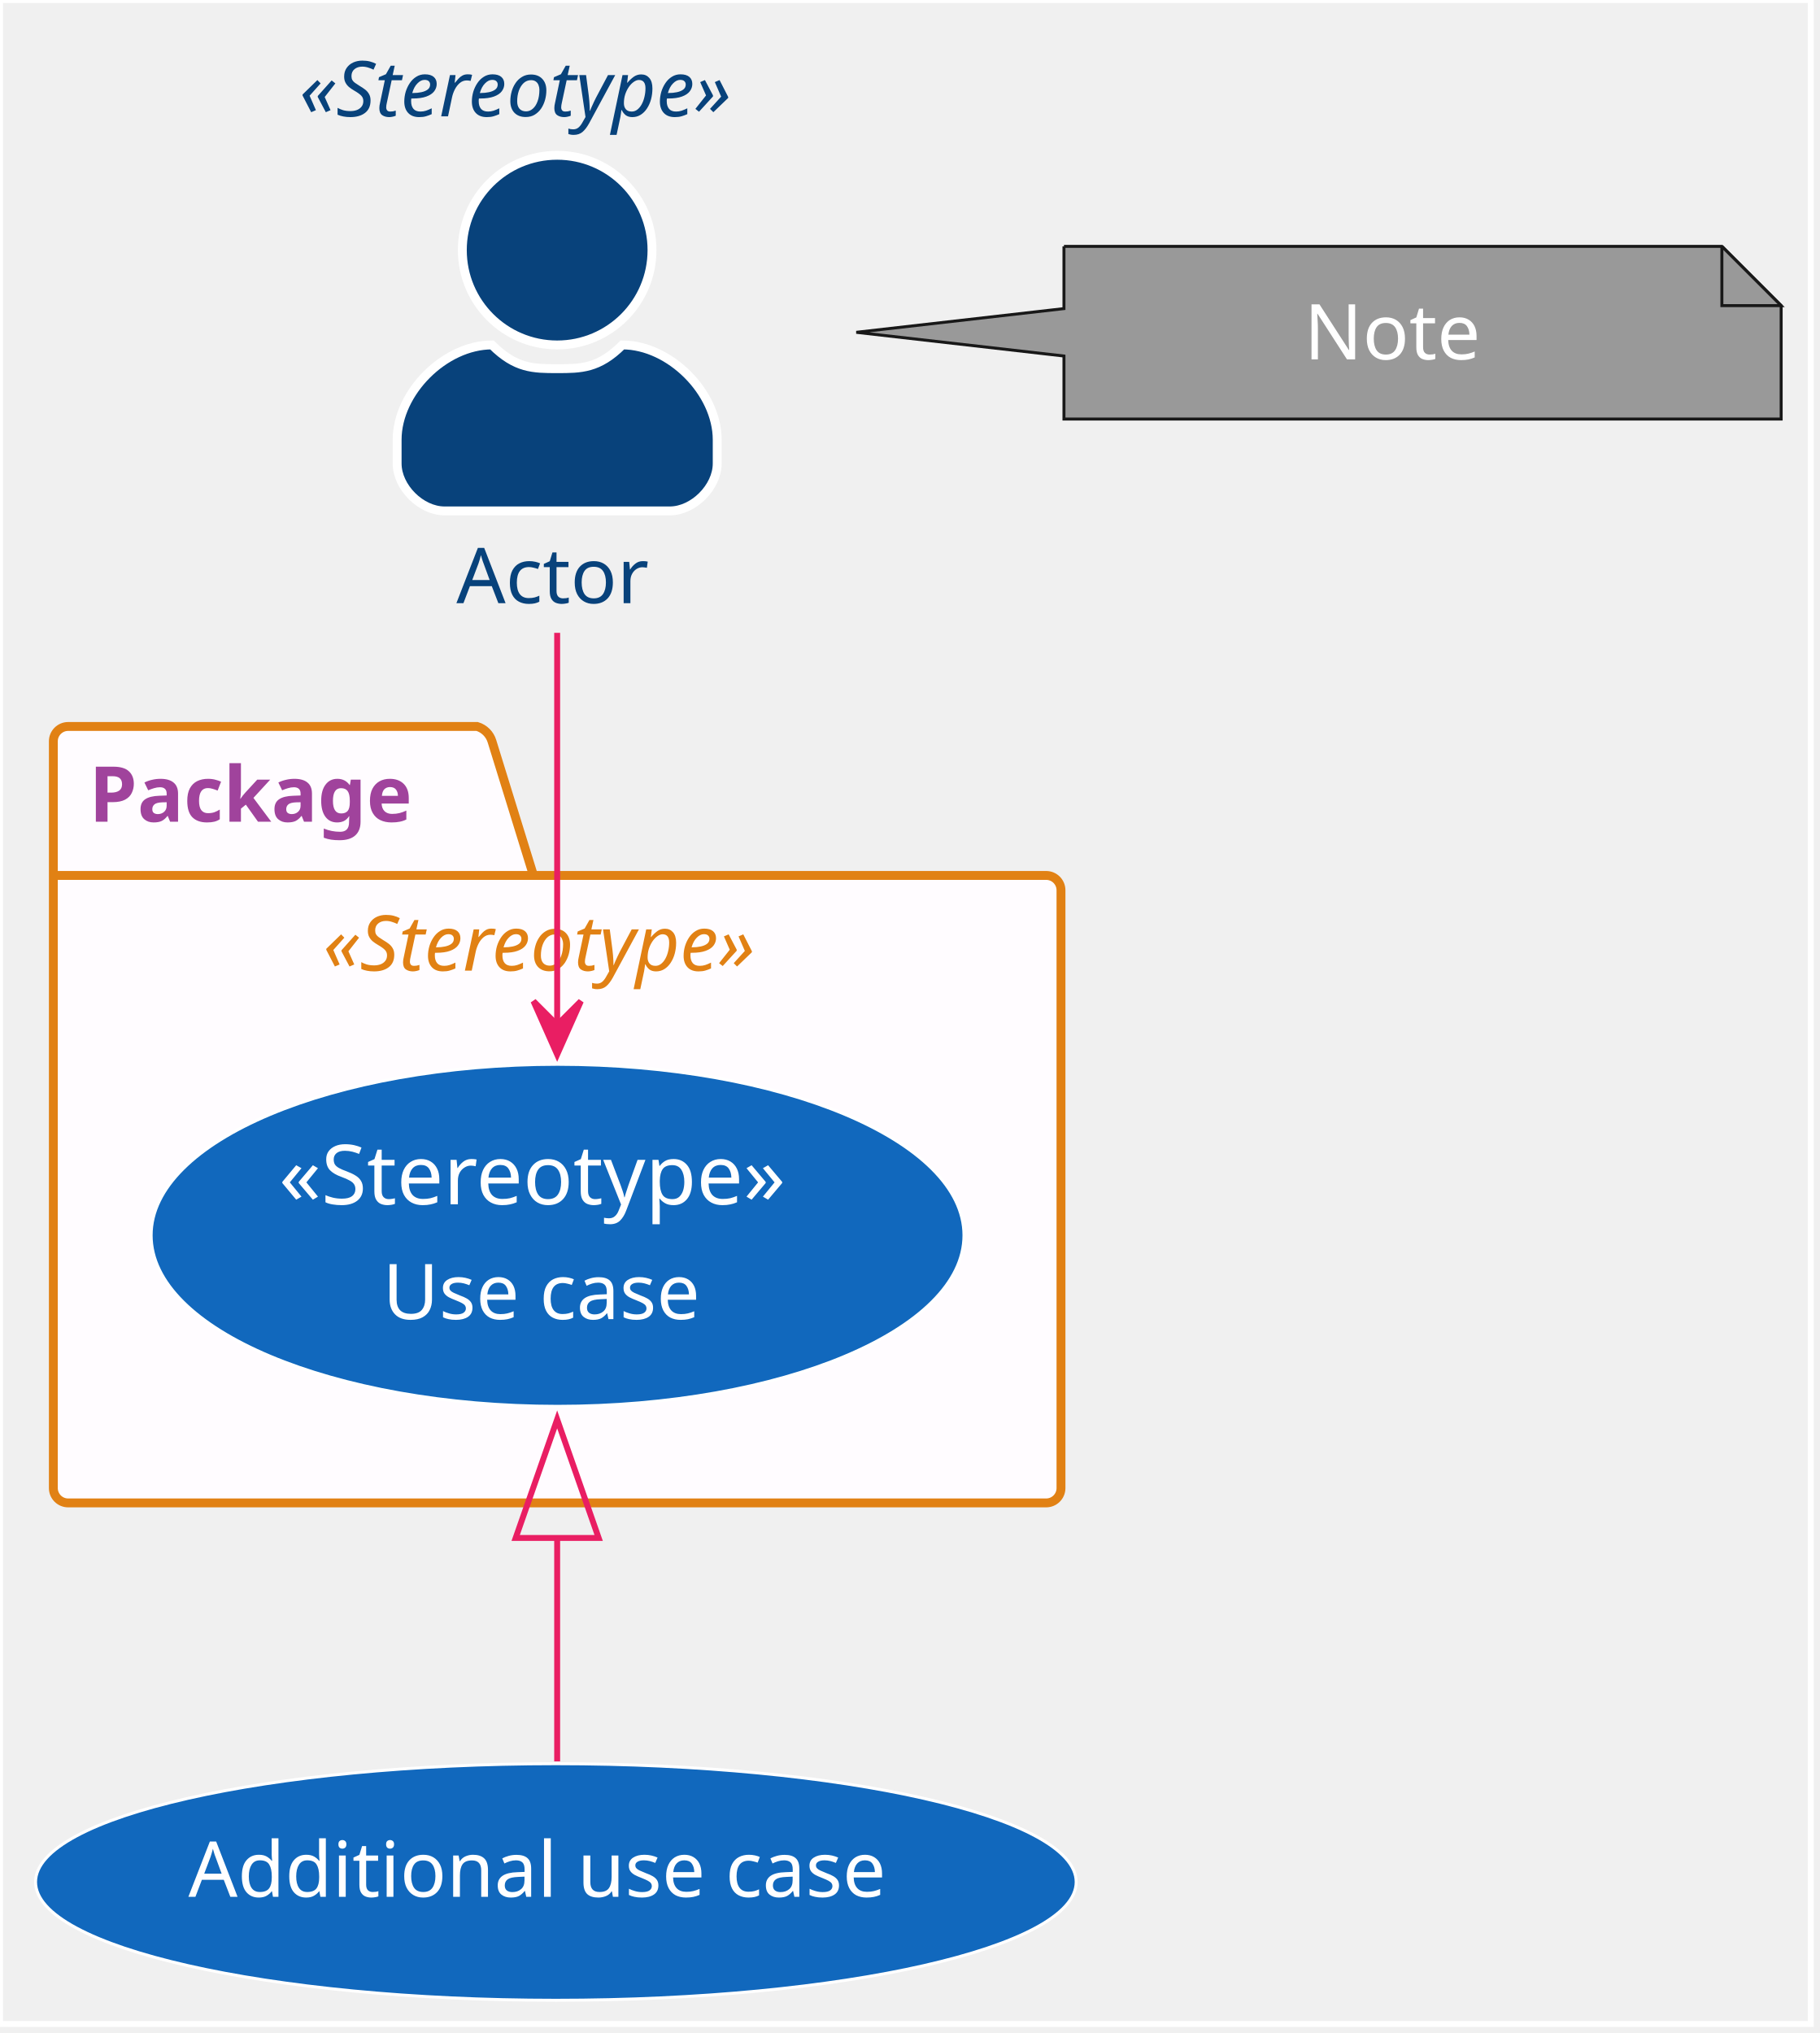
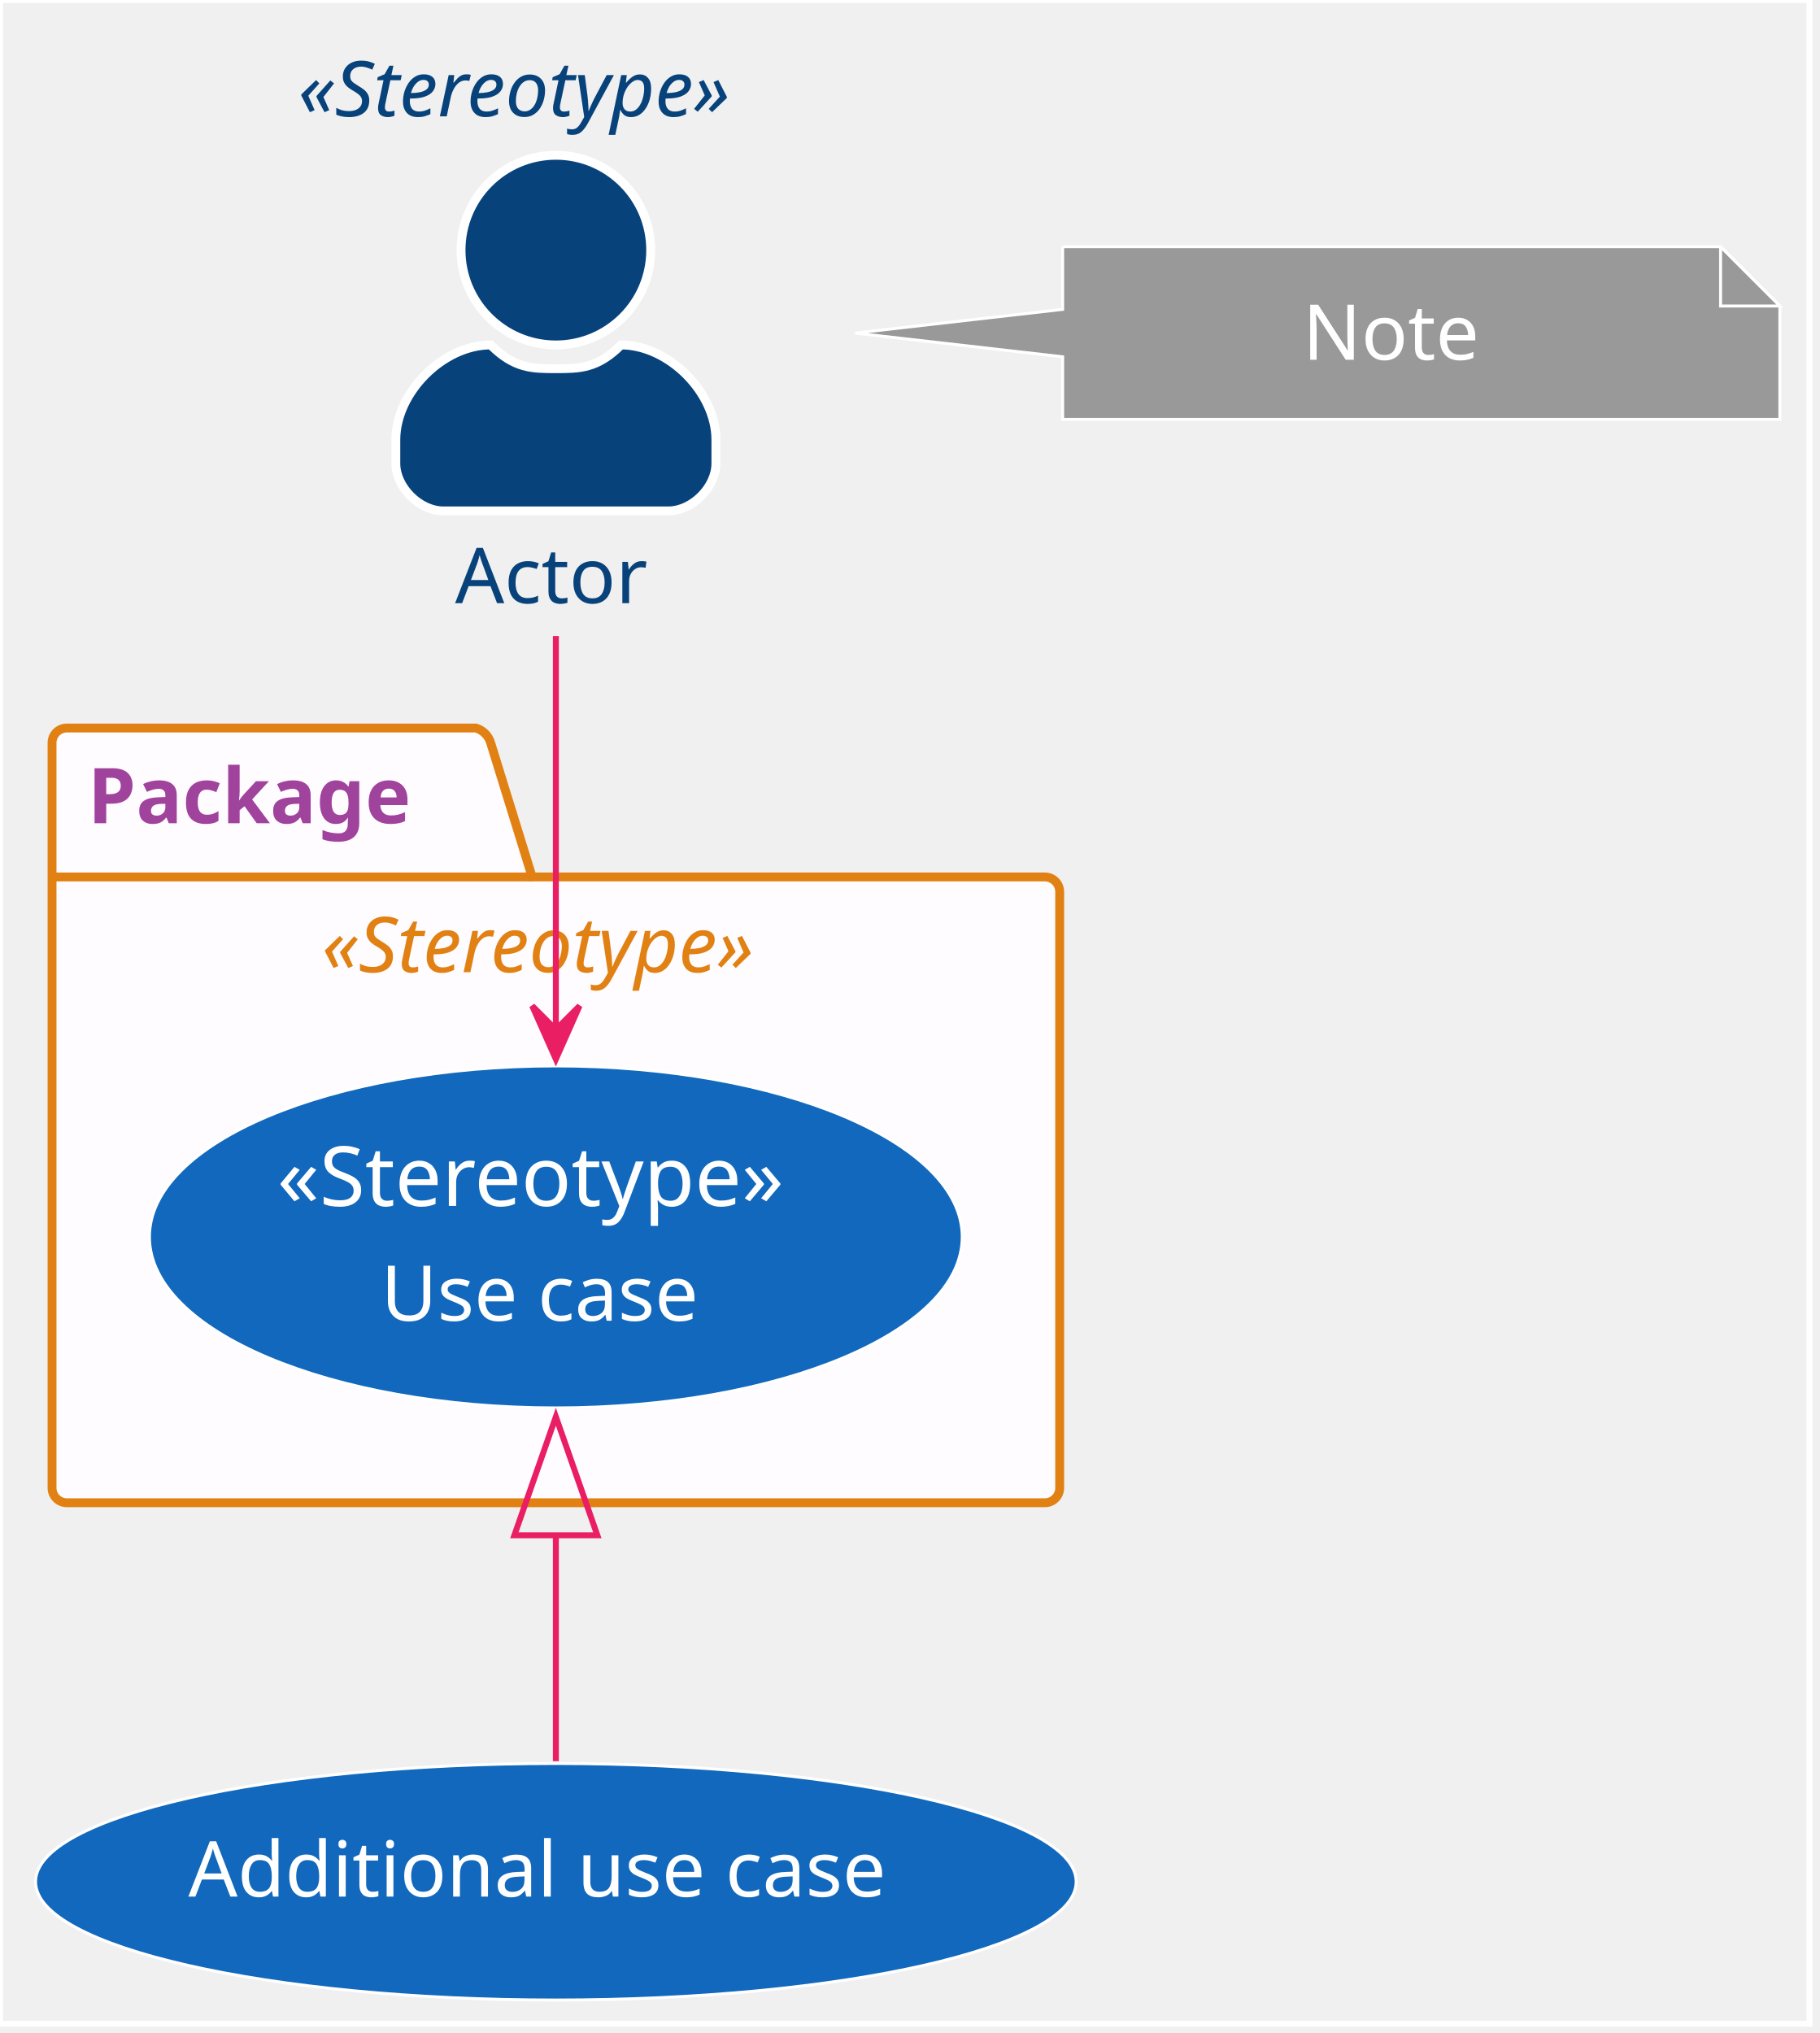
<svg xmlns="http://www.w3.org/2000/svg" contentStyleType="text/css" height="343px" preserveAspectRatio="none" style="width:307px;height:343px;" version="1.1" viewBox="0 0 307 343" width="307px" zoomAndPan="magnify">
  <defs />
  <g>
-     <rect fill="none" height="341.478" style="stroke:#FFFFFF;stroke-width:1.0;" width="305.5" x="0" y="0" />
+     <rect fill="none" height="341.438" style="stroke:#FFFFFF;stroke-width:1.0;" width="305.28" x="0" y="0" />
    <g id="cluster_Package">
-       <path d="M11.5,122.566 L80.5,122.566 A3.75,3.75 0 0 1 83,125.066 L90,147.699 L176.5,147.699 A2.5,2.5 0 0 1 179,150.199 L179,251.066 A2.5,2.5 0 0 1 176.5,253.566 L11.5,253.566 A2.5,2.5 0 0 1 9,251.066 L9,125.066 A2.5,2.5 0 0 1 11.5,122.566 " fill="#FFFCFF" style="stroke:#E18114;stroke-width:1.5;" />
-       <line style="stroke:#E18114;stroke-width:1.5;" x1="9" x2="90" y1="147.699" y2="147.699" />
-       <text fill="#A0439C" font-family="sans-serif" font-size="13" font-weight="bold" lengthAdjust="spacing" textLength="64" x="15" y="138.633">Package</text>
-       <text fill="#E18114" font-family="sans-serif" font-size="13" font-style="italic" lengthAdjust="spacing" textLength="87" x="54.5" y="163.766">«Stereotype»</text>
+       <path d="M11.28,122.826 L80.28,122.826 A3.75,3.75 0 0 1 82.78,125.326 L89.78,147.959 L176.28,147.959 A2.5,2.5 0 0 1 178.78,150.459 L178.78,251.036 A2.5,2.5 0 0 1 176.28,253.536 L11.28,253.536 A2.5,2.5 0 0 1 8.78,251.036 L8.78,125.326 A2.5,2.5 0 0 1 11.28,122.826 " fill="#FFFCFF" style="stroke:#E18114;stroke-width:1.5;" />
+       <line style="stroke:#E18114;stroke-width:1.5;" x1="8.78" x2="89.78" y1="147.959" y2="147.959" />
+       <text fill="#A0439C" font-family="sans-serif" font-size="13" font-weight="bold" lengthAdjust="spacing" textLength="64" x="14.78" y="138.893">Package</text>
+       <text fill="#E18114" font-family="sans-serif" font-size="13" font-style="italic" lengthAdjust="spacing" textLength="87" x="54.28" y="164.026">«Stereotype»</text>
    </g>
    <g id="elem_UseCase">
-       <ellipse cx="94.065" cy="208.418" fill="#1168BD" rx="68.565" ry="28.852" style="stroke:#FFFFFF;stroke-width:0.5;" />
-       <text fill="#FFFFFF" font-family="sans-serif" font-size="14" lengthAdjust="spacing" textLength="94" x="47.065" y="203.19">«Stereotype»</text>
-       <text fill="#FFFFFF" font-family="sans-serif" font-size="13" lengthAdjust="spacing" textLength="59" x="64.565" y="222.559">Use case</text>
+       <ellipse cx="93.775" cy="208.688" fill="#1168BD" rx="68.565" ry="28.852" style="stroke:#FFFFFF;stroke-width:0.5;" />
+       <text fill="#FFFFFF" font-family="sans-serif" font-size="14" lengthAdjust="spacing" textLength="94" x="46.775" y="203.46">«Stereotype»</text>
+       <text fill="#FFFFFF" font-family="sans-serif" font-size="13" lengthAdjust="spacing" textLength="59" x="64.275" y="222.829">Use case</text>
    </g>
    <g id="elem_Actor">
-       <ellipse cx="94" cy="42.199" fill="#08427B" rx="16" ry="16" style="stroke:#FFFFFF;stroke-width:1.5;" />
-       <path d="M94,62.199 C98,62.199 101,62.199 105,58.199 C113,58.199 121,66.199 121,74.199 L121,78.199 C121,82.199 117,86.199 113,86.199 L75,86.199 C71,86.199 67,82.199 67,78.199 L67,74.199 C67,66.199 75,58.199 83,58.199 C87,62.199 90,62.199 94,62.199 " fill="#08427B" style="stroke:#FFFFFF;stroke-width:1.5;" />
-       <text fill="#08427B" font-family="sans-serif" font-size="13" lengthAdjust="spacing" textLength="34" x="77" y="101.766">Actor</text>
-       <text fill="#08427B" font-family="sans-serif" font-size="13" font-style="italic" lengthAdjust="spacing" textLength="87" x="50.5" y="19.633">«Stereotype»</text>
+       <ellipse cx="93.78" cy="42.199" fill="#08427B" rx="16" ry="16" style="stroke:#FFFFFF;stroke-width:1.5;" />
+       <path d="M93.78,62.199 C97.78,62.199 100.78,62.199 104.78,58.199 C112.78,58.199 120.78,66.199 120.78,74.199 L120.78,78.199 C120.78,82.199 116.78,86.199 112.78,86.199 L74.78,86.199 C70.78,86.199 66.78,82.199 66.78,78.199 L66.78,74.199 C66.78,66.199 74.78,58.199 82.78,58.199 C86.78,62.199 89.78,62.199 93.78,62.199 " fill="#08427B" style="stroke:#FFFFFF;stroke-width:1.5;" />
+       <text fill="#08427B" font-family="sans-serif" font-size="13" lengthAdjust="spacing" textLength="34" x="76.78" y="101.766">Actor</text>
+       <text fill="#08427B" font-family="sans-serif" font-size="13" font-style="italic" lengthAdjust="spacing" textLength="87" x="50.28" y="19.633">«Stereotype»</text>
    </g>
    <g id="elem_GMN3">
-       <path d="M179.5,41.566 L179.5,52.066 L144.47,56.066 L179.5,60.066 L179.5,70.699 A0,0 0 0 0 179.5,70.699 L300.5,70.699 A0,0 0 0 0 300.5,70.699 L300.5,51.566 L290.5,41.566 L179.5,41.566 A0,0 0 0 0 179.5,41.566 " fill="#999999" style="stroke:#181818;stroke-width:0.5;" />
-       <path d="M290.5,41.566 L290.5,51.566 L300.5,51.566 L290.5,41.566 " fill="#999999" style="stroke:#181818;stroke-width:0.5;" />
-       <text fill="#FFFFFF" font-family="sans-serif" font-size="13" lengthAdjust="spacing" textLength="31" x="220" y="60.633">Note</text>
+       <path d="M179.28,41.626 L179.28,52.196 L144.25,56.196 L179.28,60.196 L179.28,70.759 A0,0 0 0 0 179.28,70.759 L300.28,70.759 A0,0 0 0 0 300.28,70.759 L300.28,51.626 L290.28,41.626 L179.28,41.626 A0,0 0 0 0 179.28,41.626 " fill="#999999" style="stroke:#FFFFFF;stroke-width:0.5;" />
+       <path d="M290.28,41.626 L290.28,51.626 L300.28,51.626 L290.28,41.626 " fill="#999999" style="stroke:#FFFFFF;stroke-width:0.5;" />
+       <text fill="#FFFFFF" font-family="sans-serif" font-size="13" lengthAdjust="spacing" textLength="31" x="219.78" y="60.693">Note</text>
    </g>
    <g id="elem_UseCase2">
-       <ellipse cx="93.781" cy="317.522" fill="#1168BD" rx="87.781" ry="19.956" style="stroke:#FFFFFF;stroke-width:0.5;" />
-       <text fill="#FFFFFF" font-family="sans-serif" font-size="13" lengthAdjust="spacing" textLength="124" x="31.782" y="320.023">Additional use case</text>
+       <ellipse cx="93.781" cy="317.482" fill="#1168BD" rx="87.781" ry="19.956" style="stroke:#FFFFFF;stroke-width:0.5;" />
+       <text fill="#FFFFFF" font-family="sans-serif" font-size="13" lengthAdjust="spacing" textLength="124" x="31.782" y="319.983">Additional use case</text>
    </g>
    <g id="link_Actor_UseCase">
-       <path d="M94,106.766 C94,128.456 94,153.366 94,172.996 " fill="none" id="Actor-to-UseCase" style="stroke:#E91E63;stroke-width:1.0;" />
-       <polygon fill="#E91E63" points="94,177.916,98,168.916,94,172.916,90,168.916,94,177.916" style="stroke:#E91E63;stroke-width:1.0;" />
+       <path d="M93.78,107.306 C93.78,129.156 93.78,154.206 93.78,173.806 " fill="none" id="Actor-to-UseCase" style="stroke:#E91E63;stroke-width:1.0;" />
+       <polygon fill="#E91E63" points="93.78,178.706,97.78,169.706,93.78,173.706,89.78,169.706,93.78,178.706" style="stroke:#E91E63;stroke-width:1.0;" />
    </g>
    <g id="link_UseCase_UseCase2">
-       <path d="M94,259.086 C94,272.606 94,286.456 94,297.176 " fill="none" id="UseCase-backto-UseCase2" style="stroke:#E91E63;stroke-width:1.0;" />
-       <polygon fill="none" points="87,259.476,94,239.476,101,259.476,87,259.476" style="stroke:#E91E63;stroke-width:1.0;" />
+       <path d="M93.78,258.626 C93.78,272.266 93.78,286.306 93.78,297.136 " fill="none" id="UseCase-backto-UseCase2" style="stroke:#E91E63;stroke-width:1.0;" />
+       <polygon fill="none" points="86.78,259.026,93.78,239.026,100.78,259.026,86.78,259.026" style="stroke:#E91E63;stroke-width:1.0;" />
    </g>
  </g>
</svg>
